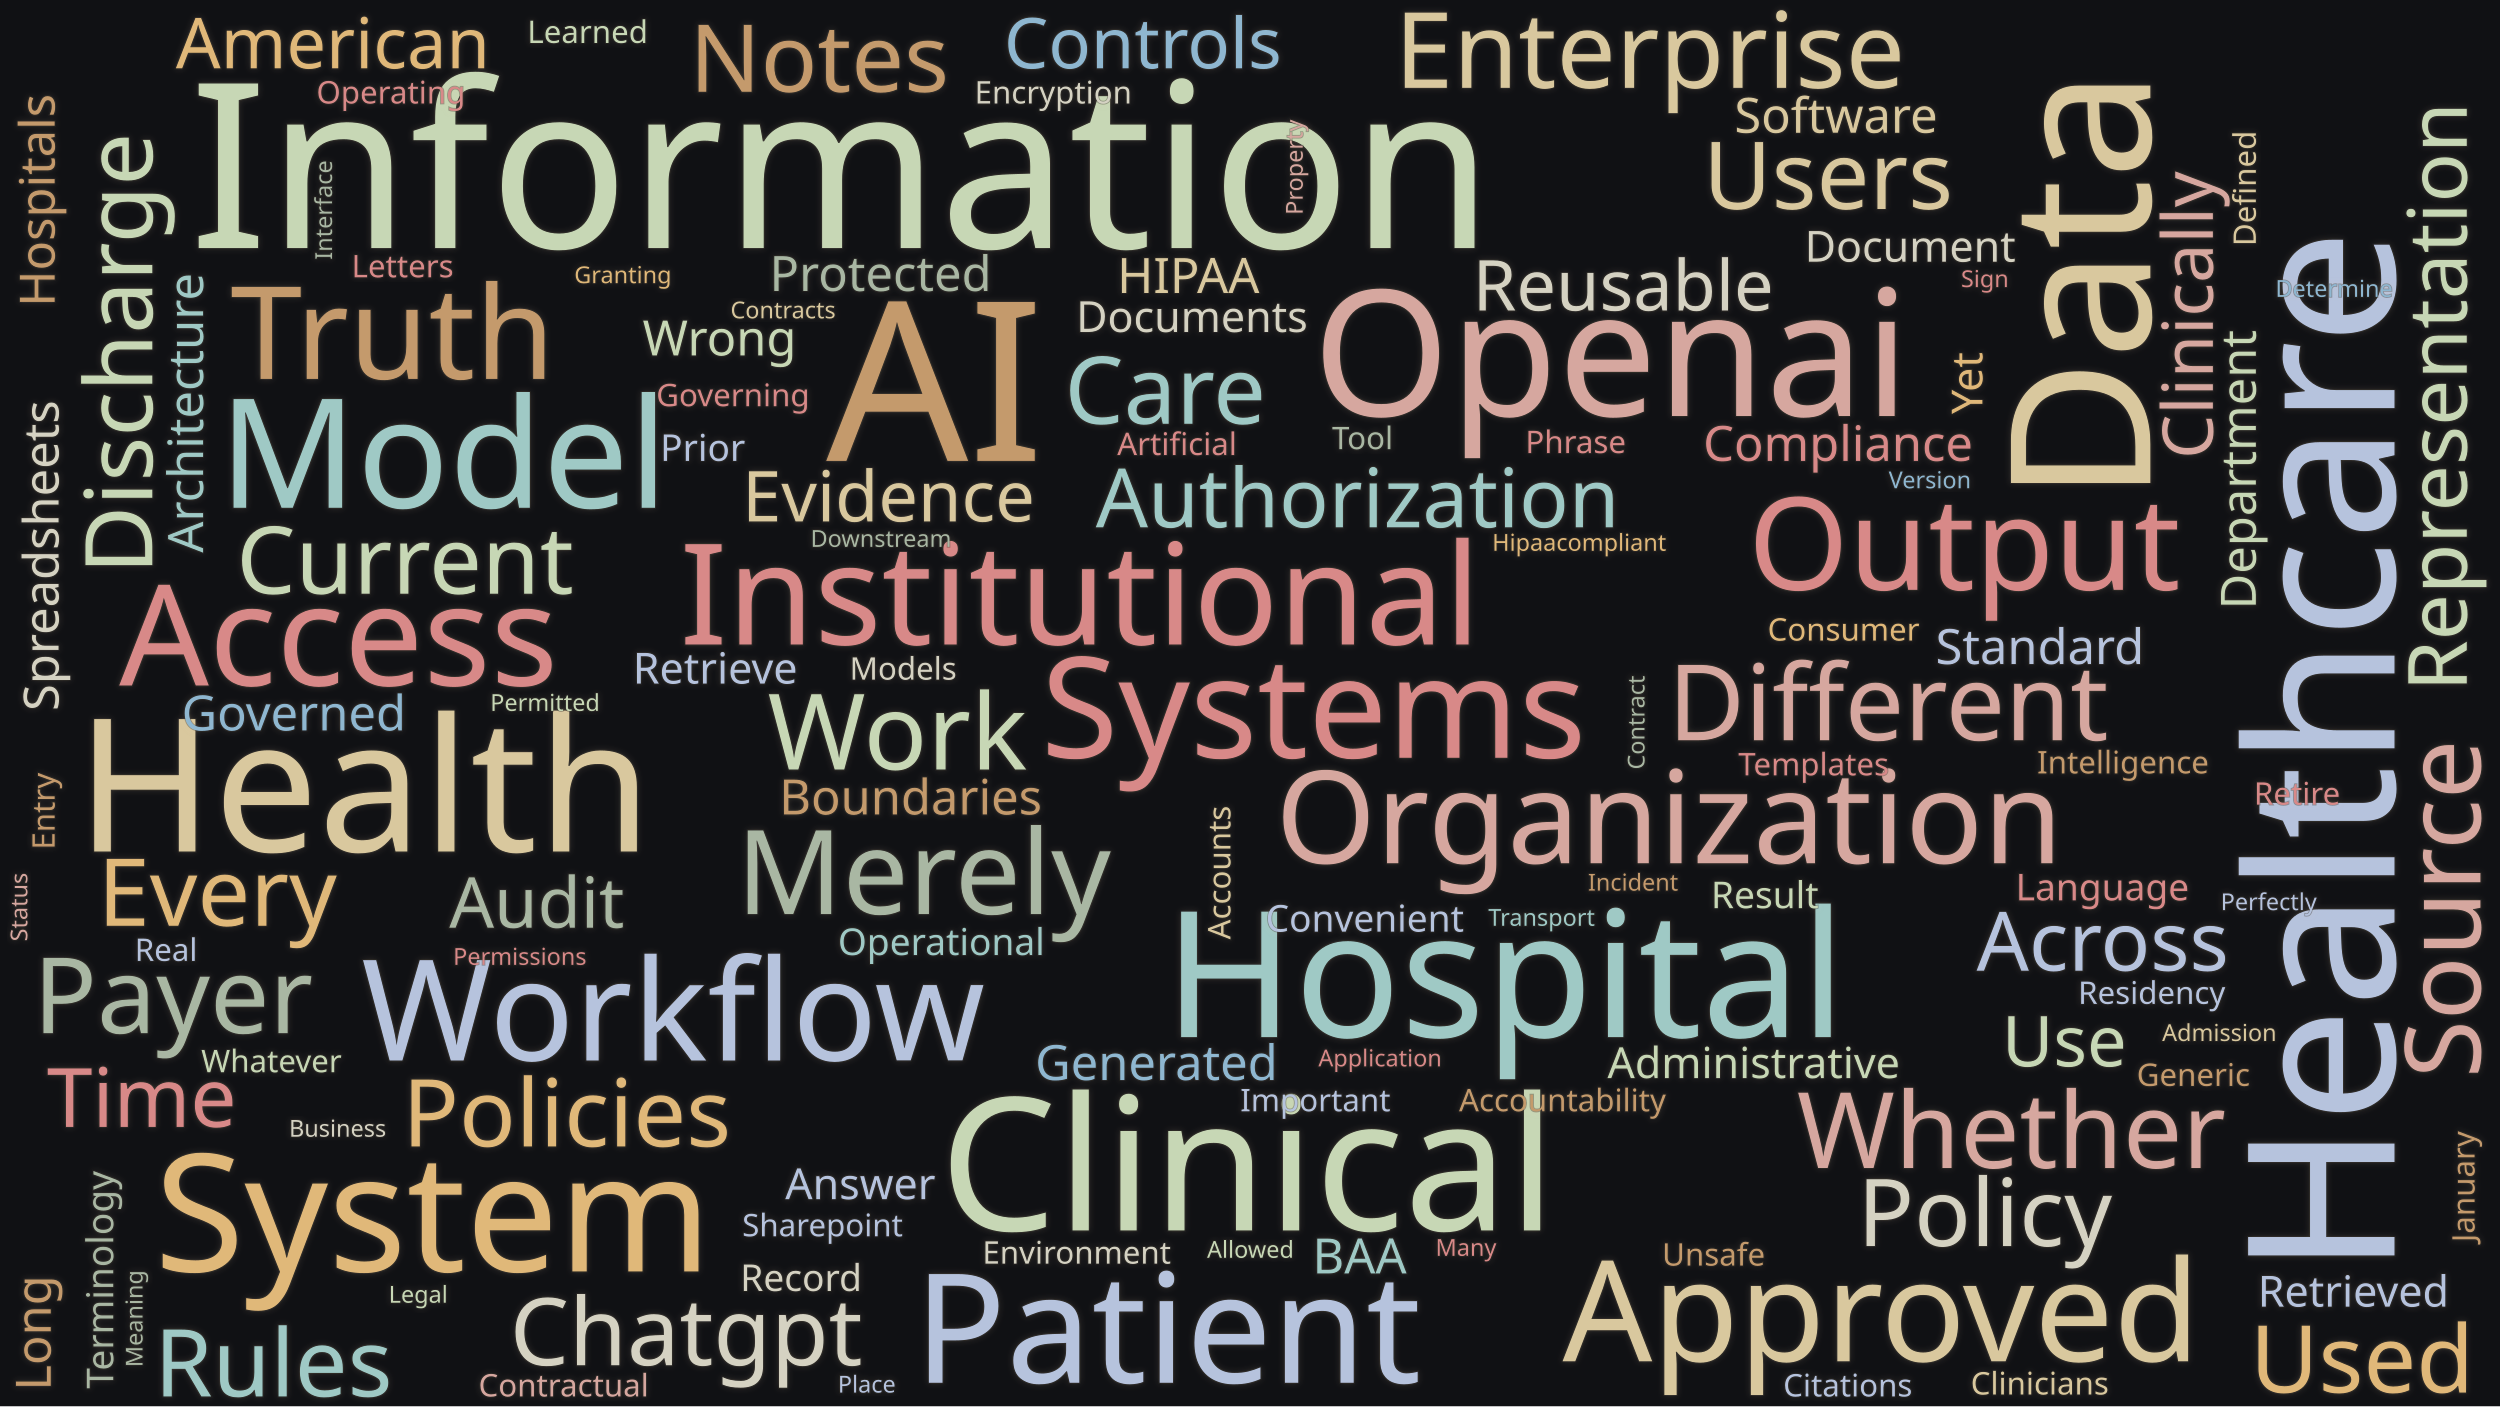
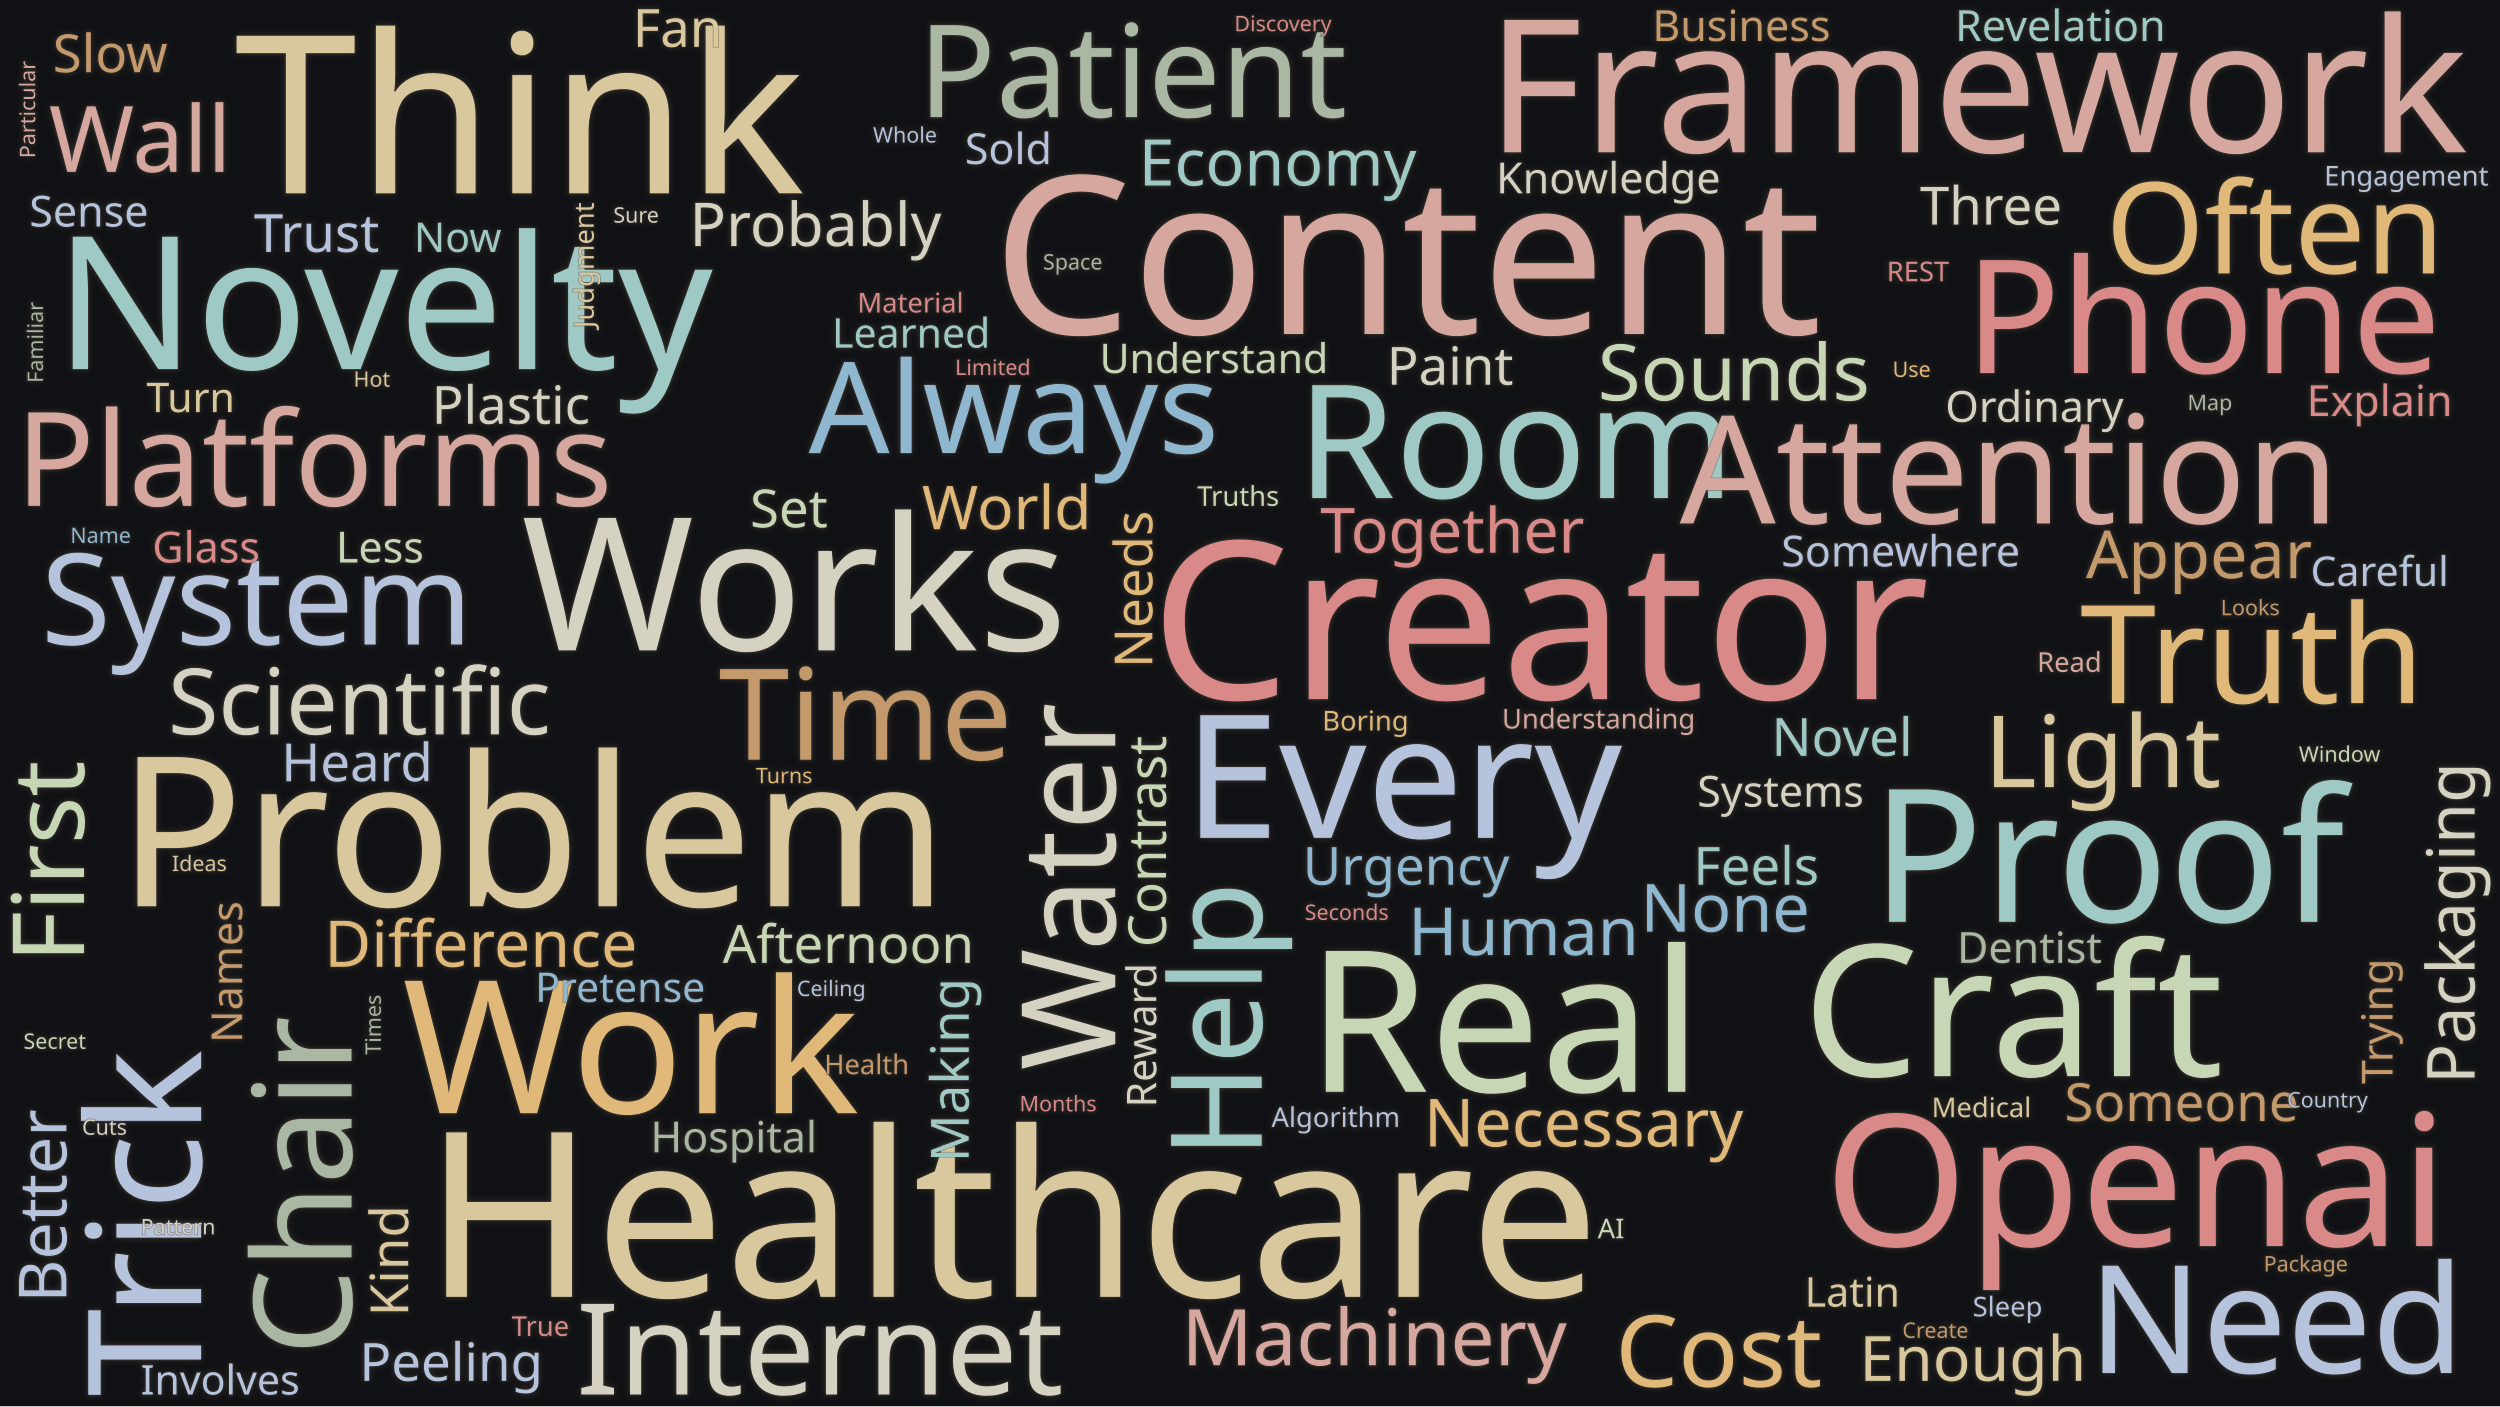
<svg xmlns="http://www.w3.org/2000/svg" role="img" aria-label="ChatGPT Enters Healthcare, and Compliance Is the Easy Part" width="1280" height="720">
  <defs>
    <filter id="wordGlow" x="-20%" y="-20%" width="140%" height="140%">
      <feDropShadow dx="0" dy="0" stdDeviation="1.6" flood-color="#d8c7a1" flood-opacity="0.18" />
    </filter>
  </defs>
  <style>text { filter: url(#wordGlow); paint-order: stroke fill; stroke: rgba(16,17,20,.34); stroke-width: .9px; }</style>
  <style>text{font-family:'Droid Sans Mono';font-weight:normal;font-style:normal;}</style>
  <rect width="100%" height="100%" style="fill:#101114" />
-   <text transform="translate(97,127)" font-size="118" style="fill:#c7d7b5">Information</text>
-   <text transform="translate(423,236)" font-size="114" style="fill:#c49a6c">AI</text>
-   <text transform="translate(1226,653) rotate(-90)" font-size="105" style="fill:#b6c3dd">Healthcare</text>
-   <text transform="translate(1101,257) rotate(-90)" font-size="100" style="fill:#d9c89e">Data</text>
-   <text transform="translate(39,436)" font-size="95" style="fill:#d9c89e">Health</text>
-   <text transform="translate(481,630)" font-size="95" style="fill:#c7d7b5">Clinical</text>
-   <text transform="translate(672,213)" font-size="90" style="fill:#d6a79f">Openai</text>
-   <text transform="translate(596,531)" font-size="90" style="fill:#9fc9c5">Hospital</text>
-   <text transform="translate(79,651)" font-size="84" style="fill:#e0b879">System</text>
-   <text transform="translate(112,260)" font-size="78" style="fill:#9fc9c5">Model</text>
-   <text transform="translate(468,708)" font-size="78" style="fill:#b6c3dd">Patient</text>
-   <text transform="translate(533,388)" font-size="72" style="fill:#d88988">Systems</text>
-   <text transform="translate(348,330)" font-size="72" style="fill:#d88988">Institutional</text>
-   <text transform="translate(61,351)" font-size="72" style="fill:#d88988">Access</text>
-   <text transform="translate(185,543)" font-size="72" style="fill:#b6c3dd">Workflow</text>
-   <text transform="translate(800,697)" font-size="72" style="fill:#d9c89e">Approved</text>
-   <text transform="translate(653,442)" font-size="66" style="fill:#d6a79f">Organization</text>
-   <text transform="translate(895,302)" font-size="66" style="fill:#d88988">Output</text>
-   <text transform="translate(118,194)" font-size="66" style="fill:#c49a6c">Truth</text>
-   <text transform="translate(377,468)" font-size="60" style="fill:#a9b7a3">Merely</text>
-   <text transform="translate(714,45)" font-size="54" style="fill:#d9c89e">Enterprise</text>
-   <text transform="translate(920,598)" font-size="54" style="fill:#d6a79f">Whether</text>
-   <text transform="translate(17,529)" font-size="54" style="fill:#a9b7a3">Payer</text>
-   <text transform="translate(854,379)" font-size="54" style="fill:#d6a79f">Different</text>
-   <text transform="translate(1270,552) rotate(-90)" font-size="54" style="fill:#d6a79f">Source</text>
-   <text transform="translate(393,394)" font-size="54" style="fill:#c7d7b5">Work</text>
-   <text transform="translate(261,699)" font-size="48" style="fill:#d5d2c2">Chatgpt</text>
-   <text transform="translate(50,474)" font-size="48" style="fill:#e0b879">Every</text>
-   <text transform="translate(206,587)" font-size="48" style="fill:#e0b879">Policies</text>
-   <text transform="translate(353,47)" font-size="48" style="fill:#c49a6c">Notes</text>
-   <text transform="translate(79,715)" font-size="48" style="fill:#9fc9c5">Rules</text>
-   <text transform="translate(872,107)" font-size="48" style="fill:#d9c89e">Users</text>
-   <text transform="translate(1152,713)" font-size="48" style="fill:#e0b879">Used</text>
-   <text transform="translate(78,294) rotate(-90)" font-size="48" style="fill:#c7d7b5">Discharge</text>
-   <text transform="translate(951,638)" font-size="48" style="fill:#d5d2c2">Policy</text>
-   <text transform="translate(121,304)" font-size="48" style="fill:#c7d7b5">Current</text>
-   <text transform="translate(545,217)" font-size="48" style="fill:#9fc9c5">Care</text>
-   <text transform="translate(561,270)" font-size="42" style="fill:#9fc9c5">Authorization</text>
-   <text transform="translate(1263,354) rotate(-90)" font-size="42" style="fill:#c7d7b5">Representation</text>
-   <text transform="translate(1012,497)" font-size="42" style="fill:#b6c3dd">Across</text>
-   <text transform="translate(24,577)" font-size="42" style="fill:#d88988">Time</text>
-   <text transform="translate(1133,235) rotate(-90)" font-size="36" style="fill:#d6a79f">Clinically</text>
-   <text transform="translate(1025,546)" font-size="36" style="fill:#c7d7b5">Use</text>
-   <text transform="translate(90,35)" font-size="36" style="fill:#e0b879">American</text>
-   <text transform="translate(380,267)" font-size="36" style="fill:#d9c89e">Evidence</text>
-   <text transform="translate(230,475)" font-size="36" style="fill:#a9b7a3">Audit</text>
-   <text transform="translate(514,35)" font-size="36" style="fill:#8fb7d0">Controls</text>
-   <text transform="translate(754,159)" font-size="36" style="fill:#d5d2c2">Reusable</text>
-   <text transform="translate(872,236)" font-size="25" style="fill:#d88988">Compliance</text>
-   <text transform="translate(572,150)" font-size="25" style="fill:#d9c89e">HIPAA</text>
-   <text transform="translate(394,149)" font-size="25" style="fill:#a9b7a3">Protected</text>
-   <text transform="translate(93,374)" font-size="25" style="fill:#8fb7d0">Governed</text>
-   <text transform="translate(888,68)" font-size="25" style="fill:#d9c89e">Software</text>
-   <text transform="translate(28,157) rotate(-90)" font-size="25" style="fill:#c49a6c">Hospitals</text>
-   <text transform="translate(30,364) rotate(-90)" font-size="25" style="fill:#d5d2c2">Spreadsheets</text>
-   <text transform="translate(399,417)" font-size="25" style="fill:#c49a6c">Boundaries</text>
-   <text transform="translate(672,652)" font-size="25" style="fill:#9fc9c5">BAA</text>
-   <text transform="translate(26,712) rotate(-90)" font-size="25" style="fill:#c49a6c">Long</text>
-   <text transform="translate(329,182)" font-size="25" style="fill:#c7d7b5">Wrong</text>
-   <text transform="translate(1155,312) rotate(-90)" font-size="25" style="fill:#c7d7b5">Department</text>
-   <text transform="translate(530,553)" font-size="25" style="fill:#8fb7d0">Generated</text>
-   <text transform="translate(104,283) rotate(-90)" font-size="25" style="fill:#9fc9c5">Architecture</text>
-   <text transform="translate(991,340)" font-size="25" style="fill:#b6c3dd">Standard</text>
-   <text transform="translate(823,552)" font-size="22" style="fill:#c7d7b5">Administrative</text>
-   <text transform="translate(1015,212) rotate(-90)" font-size="22" style="fill:#e0b879">Yet</text>
-   <text transform="translate(551,170)" font-size="22" style="fill:#d5d2c2">Documents</text>
-   <text transform="translate(402,614)" font-size="22" style="fill:#b6c3dd">Answer</text>
-   <text transform="translate(1156,669)" font-size="22" style="fill:#b6c3dd">Retrieved</text>
-   <text transform="translate(924,134)" font-size="22" style="fill:#d5d2c2">Document</text>
-   <text transform="translate(324,350)" font-size="22" style="fill:#b6c3dd">Retrieve</text>
-   <text transform="translate(429,489)" font-size="19" style="fill:#9fc9c5">Operational</text>
-   <text transform="translate(338,236)" font-size="19" style="fill:#b6c3dd">Prior</text>
-   <text transform="translate(1032,461)" font-size="19" style="fill:#d88988">Language</text>
-   <text transform="translate(379,661)" font-size="19" style="fill:#d5d2c2">Record</text>
-   <text transform="translate(876,465)" font-size="19" style="fill:#c7d7b5">Result</text>
-   <text transform="translate(648,477)" font-size="19" style="fill:#b6c3dd">Convenient</text>
-   <text transform="translate(58,711) rotate(-90)" font-size="19" style="fill:#a9b7a3">Terminology</text>
-   <text transform="translate(28,435) rotate(-90)" font-size="16" style="fill:#c49a6c">Entry</text>
-   <text transform="translate(572,233)" font-size="16" style="fill:#d88988">Artificial</text>
-   <text transform="translate(1043,396)" font-size="16" style="fill:#c49a6c">Intelligence</text>
-   <text transform="translate(851,648)" font-size="16" style="fill:#c49a6c">Unsafe</text>
-   <text transform="translate(69,492)" font-size="16" style="fill:#b6c3dd">Real</text>
-   <text transform="translate(1267,636) rotate(-90)" font-size="16" style="fill:#c49a6c">January</text>
-   <text transform="translate(781,232)" font-size="16" style="fill:#d88988">Phrase</text>
-   <text transform="translate(1064,514)" font-size="16" style="fill:#b6c3dd">Residency</text>
-   <text transform="translate(499,53)" font-size="16" style="fill:#d5d2c2">Encryption</text>
-   <text transform="translate(747,569)" font-size="16" style="fill:#c49a6c">Accountability</text>
-   <text transform="translate(336,208)" font-size="16" style="fill:#d88988">Governing</text>
-   <text transform="translate(162,53)" font-size="16" style="fill:#d88988">Operating</text>
-   <text transform="translate(503,647)" font-size="16" style="fill:#d5d2c2">Environment</text>
-   <text transform="translate(270,22)" font-size="16" style="fill:#c7d7b5">Learned</text>
-   <text transform="translate(435,348)" font-size="16" style="fill:#d5d2c2">Models</text>
-   <text transform="translate(913,715)" font-size="16" style="fill:#b6c3dd">Citations</text>
-   <text transform="translate(380,633)" font-size="16" style="fill:#b6c3dd">Sharepoint</text>
-   <text transform="translate(890,397)" font-size="16" style="fill:#d88988">Templates</text>
-   <text transform="translate(245,715)" font-size="16" style="fill:#d6a79f">Contractual</text>
-   <text transform="translate(1094,556)" font-size="16" style="fill:#c49a6c">Generic</text>
-   <text transform="translate(1009,714)" font-size="16" style="fill:#d9c89e">Clinicians</text>
-   <text transform="translate(103,549)" font-size="16" style="fill:#c7d7b5">Whatever</text>
-   <text transform="translate(905,328)" font-size="16" style="fill:#e0b879">Consumer</text>
-   <text transform="translate(682,230)" font-size="16" style="fill:#a9b7a3">Tool</text>
-   <text transform="translate(630,481) rotate(-90)" font-size="16" style="fill:#d9c89e">Accounts</text>
-   <text transform="translate(180,142)" font-size="16" style="fill:#d88988">Letters</text>
-   <text transform="translate(1154,412)" font-size="16" style="fill:#d88988">Retire</text>
-   <text transform="translate(1155,126) rotate(-90)" font-size="16" style="fill:#d9c89e">Defined</text>
-   <text transform="translate(635,569)" font-size="16" style="fill:#b6c3dd">Important</text>
-   <text transform="translate(764,282)" font-size="12" style="fill:#e0b879">Hipaacompliant</text>
-   <text transform="translate(199,667)" font-size="12" style="fill:#c7d7b5">Legal</text>
-   <text transform="translate(667,110) rotate(-90)" font-size="12" style="fill:#d6a79f">Property</text>
-   <text transform="translate(374,163)" font-size="12" style="fill:#d9c89e">Contracts</text>
-   <text transform="translate(232,494)" font-size="12" style="fill:#d88988">Permissions</text>
-   <text transform="translate(813,456)" font-size="12" style="fill:#c49a6c">Incident</text>
-   <text transform="translate(415,280)" font-size="12" style="fill:#a9b7a3">Downstream</text>
-   <text transform="translate(148,582)" font-size="12" style="fill:#d5d2c2">Business</text>
-   <text transform="translate(842,394) rotate(-90)" font-size="12" style="fill:#a9b7a3">Contract</text>
-   <text transform="translate(735,643)" font-size="12" style="fill:#d88988">Many</text>
-   <text transform="translate(1004,147)" font-size="12" style="fill:#d88988">Sign</text>
-   <text transform="translate(294,145)" font-size="12" style="fill:#e0b879">Granting</text>
-   <text transform="translate(675,546)" font-size="12" style="fill:#d88988">Application</text>
-   <text transform="translate(429,713)" font-size="12" style="fill:#b6c3dd">Place</text>
-   <text transform="translate(14,482) rotate(-90)" font-size="12" style="fill:#d6a79f">Status</text>
-   <text transform="translate(1165,152)" font-size="12" style="fill:#8fb7d0">Determine</text>
-   <text transform="translate(251,364)" font-size="12" style="fill:#c7d7b5">Permitted</text>
-   <text transform="translate(618,644)" font-size="12" style="fill:#c7d7b5">Allowed</text>
-   <text transform="translate(762,474)" font-size="12" style="fill:#9fc9c5">Transport</text>
-   <text transform="translate(73,700) rotate(-90)" font-size="12" style="fill:#a9b7a3">Meaning</text>
-   <text transform="translate(1137,466)" font-size="12" style="fill:#b6c3dd">Perfectly</text>
-   <text transform="translate(967,250)" font-size="12" style="fill:#8fb7d0">Version</text>
-   <text transform="translate(1107,533)" font-size="12" style="fill:#d9c89e">Admission</text>
-   <text transform="translate(170,133) rotate(-90)" font-size="12" style="fill:#a9b7a3">Interface</text>
+   <text transform="translate(217,664)" font-size="118" style="fill:#d9c89e">Healthcare</text>
+   <text transform="translate(589,358)" font-size="113" style="fill:#d88988">Creator</text>
+   <text transform="translate(508,171)" font-size="113" style="fill:#d6a79f">Content</text>
+   <text transform="translate(120,99)" font-size="113" style="fill:#d9c89e">Think</text>
+   <text transform="translate(60,464)" font-size="107" style="fill:#d9c89e">Problem</text>
+   <text transform="translate(669,559)" font-size="101" style="fill:#c7d7b5">Real</text>
+   <text transform="translate(761,78)" font-size="95" style="fill:#d6a79f">Framework</text>
+   <text transform="translate(958,472)" font-size="95" style="fill:#9fc9c5">Proof</text>
+   <text transform="translate(206,570)" font-size="95" style="fill:#e0b879">Work</text>
+   <text transform="translate(28,189)" font-size="95" style="fill:#9fc9c5">Novelty</text>
+   <text transform="translate(267,333)" font-size="95" style="fill:#d5d2c2">Works</text>
+   <text transform="translate(934,638)" font-size="94" style="fill:#d88988">Openai</text>
+   <text transform="translate(923,551)" font-size="94" style="fill:#c7d7b5">Craft</text>
+   <text transform="translate(606,429)" font-size="88" style="fill:#b6c3dd">Every</text>
+   <text transform="translate(1006,191)" font-size="81" style="fill:#d88988">Phone</text>
+   <text transform="translate(664,255)" font-size="81" style="fill:#9fc9c5">Room</text>
+   <text transform="translate(103,715) rotate(-90)" font-size="81" style="fill:#b6c3dd">Trick</text>
+   <text transform="translate(860,268)" font-size="77" style="fill:#d6a79f">Attention</text>
+   <text transform="translate(1069,703)" font-size="77" style="fill:#b6c3dd">Need</text>
+   <text transform="translate(180,694) rotate(-90)" font-size="70" style="fill:#a9b7a3">Chair</text>
+   <text transform="translate(1065,360)" font-size="70" style="fill:#e0b879">Truth</text>
+   <text transform="translate(8,259)" font-size="67" style="fill:#d6a79f">Platforms</text>
+   <text transform="translate(571,548) rotate(-90)" font-size="67" style="fill:#d5d2c2">Water</text>
+   <text transform="translate(470,60)" font-size="66" style="fill:#a9b7a3">Patient</text>
+   <text transform="translate(295,714)" font-size="65" style="fill:#d5d2c2">Internet</text>
+   <text transform="translate(21,330)" font-size="65" style="fill:#b6c3dd">System</text>
+   <text transform="translate(414,232)" font-size="65" style="fill:#8fb7d0">Always</text>
+   <text transform="translate(1078,140)" font-size="65" style="fill:#e0b879">Often</text>
+   <text transform="translate(368,389)" font-size="65" style="fill:#c49a6c">Time</text>
+   <text transform="translate(646,593) rotate(-90)" font-size="65" style="fill:#9fc9c5">Help</text>
+   <text transform="translate(1016,403)" font-size="51" style="fill:#d9c89e">Light</text>
+   <text transform="translate(827,710)" font-size="51" style="fill:#e0b879">Cost</text>
+   <text transform="translate(43,493) rotate(-90)" font-size="51" style="fill:#c7d7b5">First</text>
+   <text transform="translate(86,376)" font-size="47" style="fill:#d5d2c2">Scientific</text>
+   <text transform="translate(25,88)" font-size="47" style="fill:#d6a79f">Wall</text>
+   <text transform="translate(605,699)" font-size="40" style="fill:#d6a79f">Machinery</text>
+   <text transform="translate(818,205)" font-size="40" style="fill:#c7d7b5">Sounds</text>
+   <text transform="translate(729,587)" font-size="34" style="fill:#e0b879">Necessary</text>
+   <text transform="translate(840,477)" font-size="34" style="fill:#8fb7d0">None</text>
+   <text transform="translate(1068,296)" font-size="34" style="fill:#c49a6c">Appear</text>
+   <text transform="translate(721,489)" font-size="34" style="fill:#8fb7d0">Human</text>
+   <text transform="translate(1267,555) rotate(-90)" font-size="34" style="fill:#d5d2c2">Packaging</text>
+   <text transform="translate(34,667) rotate(-90)" font-size="34" style="fill:#b6c3dd">Better</text>
+   <text transform="translate(166,495)" font-size="33" style="fill:#e0b879">Difference</text>
+   <text transform="translate(583,95)" font-size="33" style="fill:#9fc9c5">Economy</text>
+   <text transform="translate(676,283)" font-size="32" style="fill:#d88988">Together</text>
+   <text transform="translate(952,707)" font-size="32" style="fill:#d9c89e">Enough</text>
+   <text transform="translate(353,126)" font-size="31" style="fill:#d5d2c2">Probably</text>
+   <text transform="translate(472,271)" font-size="31" style="fill:#e0b879">World</text>
+   <text transform="translate(370,493)" font-size="27" style="fill:#c7d7b5">Afternoon</text>
+   <text transform="translate(209,674) rotate(-90)" font-size="27" style="fill:#d9c89e">Kind</text>
+   <text transform="translate(324,24)" font-size="27" style="fill:#d9c89e">Fan</text>
+   <text transform="translate(27,37)" font-size="27" style="fill:#c49a6c">Slow</text>
+   <text transform="translate(221,217)" font-size="27" style="fill:#d5d2c2">Plastic</text>
+   <text transform="translate(1057,574)" font-size="27" style="fill:#c49a6c">Someone</text>
+   <text transform="translate(907,387)" font-size="27" style="fill:#9fc9c5">Novel</text>
+   <text transform="translate(496,595) rotate(-90)" font-size="27" style="fill:#9fc9c5">Making</text>
+   <text transform="translate(983,115)" font-size="27" style="fill:#d5d2c2">Three</text>
+   <text transform="translate(597,485) rotate(-90)" font-size="27" style="fill:#c7d7b5">Contrast</text>
+   <text transform="translate(667,453)" font-size="27" style="fill:#8fb7d0">Urgency</text>
+   <text transform="translate(867,453)" font-size="27" style="fill:#9fc9c5">Feels</text>
+   <text transform="translate(130,129)" font-size="27" style="fill:#b6c3dd">Trust</text>
+   <text transform="translate(384,270)" font-size="27" style="fill:#c7d7b5">Set</text>
+   <text transform="translate(590,342) rotate(-90)" font-size="27" style="fill:#e0b879">Needs</text>
+   <text transform="translate(710,197)" font-size="27" style="fill:#d5d2c2">Paint</text>
+   <text transform="translate(184,707)" font-size="27" style="fill:#b6c3dd">Peeling</text>
+   <text transform="translate(144,400)" font-size="27" style="fill:#b6c3dd">Heard</text>
+   <text transform="translate(766,99)" font-size="22" style="fill:#d5d2c2">Knowledge</text>
+   <text transform="translate(494,84)" font-size="22" style="fill:#b6c3dd">Sold</text>
+   <text transform="translate(1001,21)" font-size="22" style="fill:#9fc9c5">Revelation</text>
+   <text transform="translate(15,116)" font-size="22" style="fill:#b6c3dd">Sense</text>
+   <text transform="translate(78,288)" font-size="22" style="fill:#d88988">Glass</text>
+   <text transform="translate(996,216)" font-size="22" style="fill:#d5d2c2">Ordinary</text>
+   <text transform="translate(172,288)" font-size="22" style="fill:#c7d7b5">Less</text>
+   <text transform="translate(912,290)" font-size="22" style="fill:#b6c3dd">Somewhere</text>
+   <text transform="translate(1002,493)" font-size="22" style="fill:#a9b7a3">Dentist</text>
+   <text transform="translate(1225,555) rotate(-90)" font-size="22" style="fill:#c49a6c">Trying</text>
+   <text transform="translate(1181,213)" font-size="22" style="fill:#d88988">Explain</text>
+   <text transform="translate(846,21)" font-size="22" style="fill:#c49a6c">Business</text>
+   <text transform="translate(333,590)" font-size="22" style="fill:#a9b7a3">Hospital</text>
+   <text transform="translate(869,413)" font-size="22" style="fill:#d5d2c2">Systems</text>
+   <text transform="translate(124,534) rotate(-90)" font-size="22" style="fill:#c49a6c">Names</text>
+   <text transform="translate(563,191)" font-size="21" style="fill:#c7d7b5">Understand</text>
+   <text transform="translate(72,714)" font-size="21" style="fill:#b6c3dd">Involves</text>
+   <text transform="translate(592,567) rotate(-90)" font-size="21" style="fill:#d5d2c2">Reward</text>
+   <text transform="translate(426,178)" font-size="21" style="fill:#9fc9c5">Learned</text>
+   <text transform="translate(274,513)" font-size="21" style="fill:#8fb7d0">Pretense</text>
+   <text transform="translate(924,669)" font-size="21" style="fill:#d9c89e">Latin</text>
+   <text transform="translate(212,129)" font-size="21" style="fill:#9fc9c5">Now</text>
+   <text transform="translate(75,211)" font-size="21" style="fill:#d9c89e">Turn</text>
+   <text transform="translate(1183,300)" font-size="21" style="fill:#b6c3dd">Careful</text>
+   <text transform="translate(769,373)" font-size="14" style="fill:#d6a79f">Understanding</text>
+   <text transform="translate(651,577)" font-size="14" style="fill:#b6c3dd">Algorithm</text>
+   <text transform="translate(1190,95)" font-size="14" style="fill:#b6c3dd">Engagement</text>
+   <text transform="translate(439,160)" font-size="14" style="fill:#d88988">Material</text>
+   <text transform="translate(1043,344)" font-size="14" style="fill:#d6a79f">Read</text>
+   <text transform="translate(422,550)" font-size="14" style="fill:#c49a6c">Health</text>
+   <text transform="translate(989,572)" font-size="14" style="fill:#d9c89e">Medical</text>
+   <text transform="translate(818,634)" font-size="14" style="fill:#c7d7b5">AI</text>
+   <text transform="translate(677,374)" font-size="14" style="fill:#e0b879">Boring</text>
+   <text transform="translate(1010,674)" font-size="14" style="fill:#b6c3dd">Sleep</text>
+   <text transform="translate(262,684)" font-size="14" style="fill:#d88988">True</text>
+   <text transform="translate(613,259)" font-size="14" style="fill:#c7d7b5">Truths</text>
+   <text transform="translate(966,144)" font-size="14" style="fill:#d88988">REST</text>
+   <text transform="translate(304,168) rotate(-90)" font-size="14" style="fill:#d9c89e">Judgment</text>
+   <text transform="translate(408,510)" font-size="11" style="fill:#b6c3dd">Ceiling</text>
+   <text transform="translate(387,401)" font-size="11" style="fill:#e0b879">Turns</text>
+   <text transform="translate(1177,390)" font-size="11" style="fill:#c7d7b5">Window</text>
+   <text transform="translate(18,81) rotate(-90)" font-size="11" style="fill:#d6a79f">Particular</text>
+   <text transform="translate(181,198)" font-size="11" style="fill:#d9c89e">Hot</text>
+   <text transform="translate(522,569)" font-size="11" style="fill:#d88988">Months</text>
+   <text transform="translate(1137,315)" font-size="11" style="fill:#c49a6c">Looks</text>
+   <text transform="translate(534,138)" font-size="11" style="fill:#a9b7a3">Space</text>
+   <text transform="translate(42,581)" font-size="11" style="fill:#d5d2c2">Cuts</text>
+   <text transform="translate(195,540) rotate(-90)" font-size="11" style="fill:#a9b7a3">Times</text>
+   <text transform="translate(668,471)" font-size="11" style="fill:#d88988">Seconds</text>
+   <text transform="translate(632,16)" font-size="11" style="fill:#d88988">Discovery</text>
+   <text transform="translate(969,193)" font-size="11" style="fill:#e0b879">Use</text>
+   <text transform="translate(974,685)" font-size="11" style="fill:#c49a6c">Create</text>
+   <text transform="translate(1159,651)" font-size="11" style="fill:#c49a6c">Package</text>
+   <text transform="translate(489,192)" font-size="11" style="fill:#d88988">Limited</text>
+   <text transform="translate(12,537)" font-size="11" style="fill:#c7d7b5">Secret</text>
+   <text transform="translate(447,73)" font-size="11" style="fill:#b6c3dd">Whole</text>
+   <text transform="translate(314,114)" font-size="11" style="fill:#d5d2c2">Sure</text>
+   <text transform="translate(72,632)" font-size="11" style="fill:#d5d2c2">Pattern</text>
+   <text transform="translate(1120,210)" font-size="11" style="fill:#a9b7a3">Map</text>
+   <text transform="translate(1171,567)" font-size="11" style="fill:#b6c3dd">Country</text>
+   <text transform="translate(36,278)" font-size="11" style="fill:#8fb7d0">Name</text>
+   <text transform="translate(88,446)" font-size="11" style="fill:#d9c89e">Ideas</text>
+   <text transform="translate(22,196) rotate(-90)" font-size="11" style="fill:#a9b7a3">Familiar</text>
</svg>
